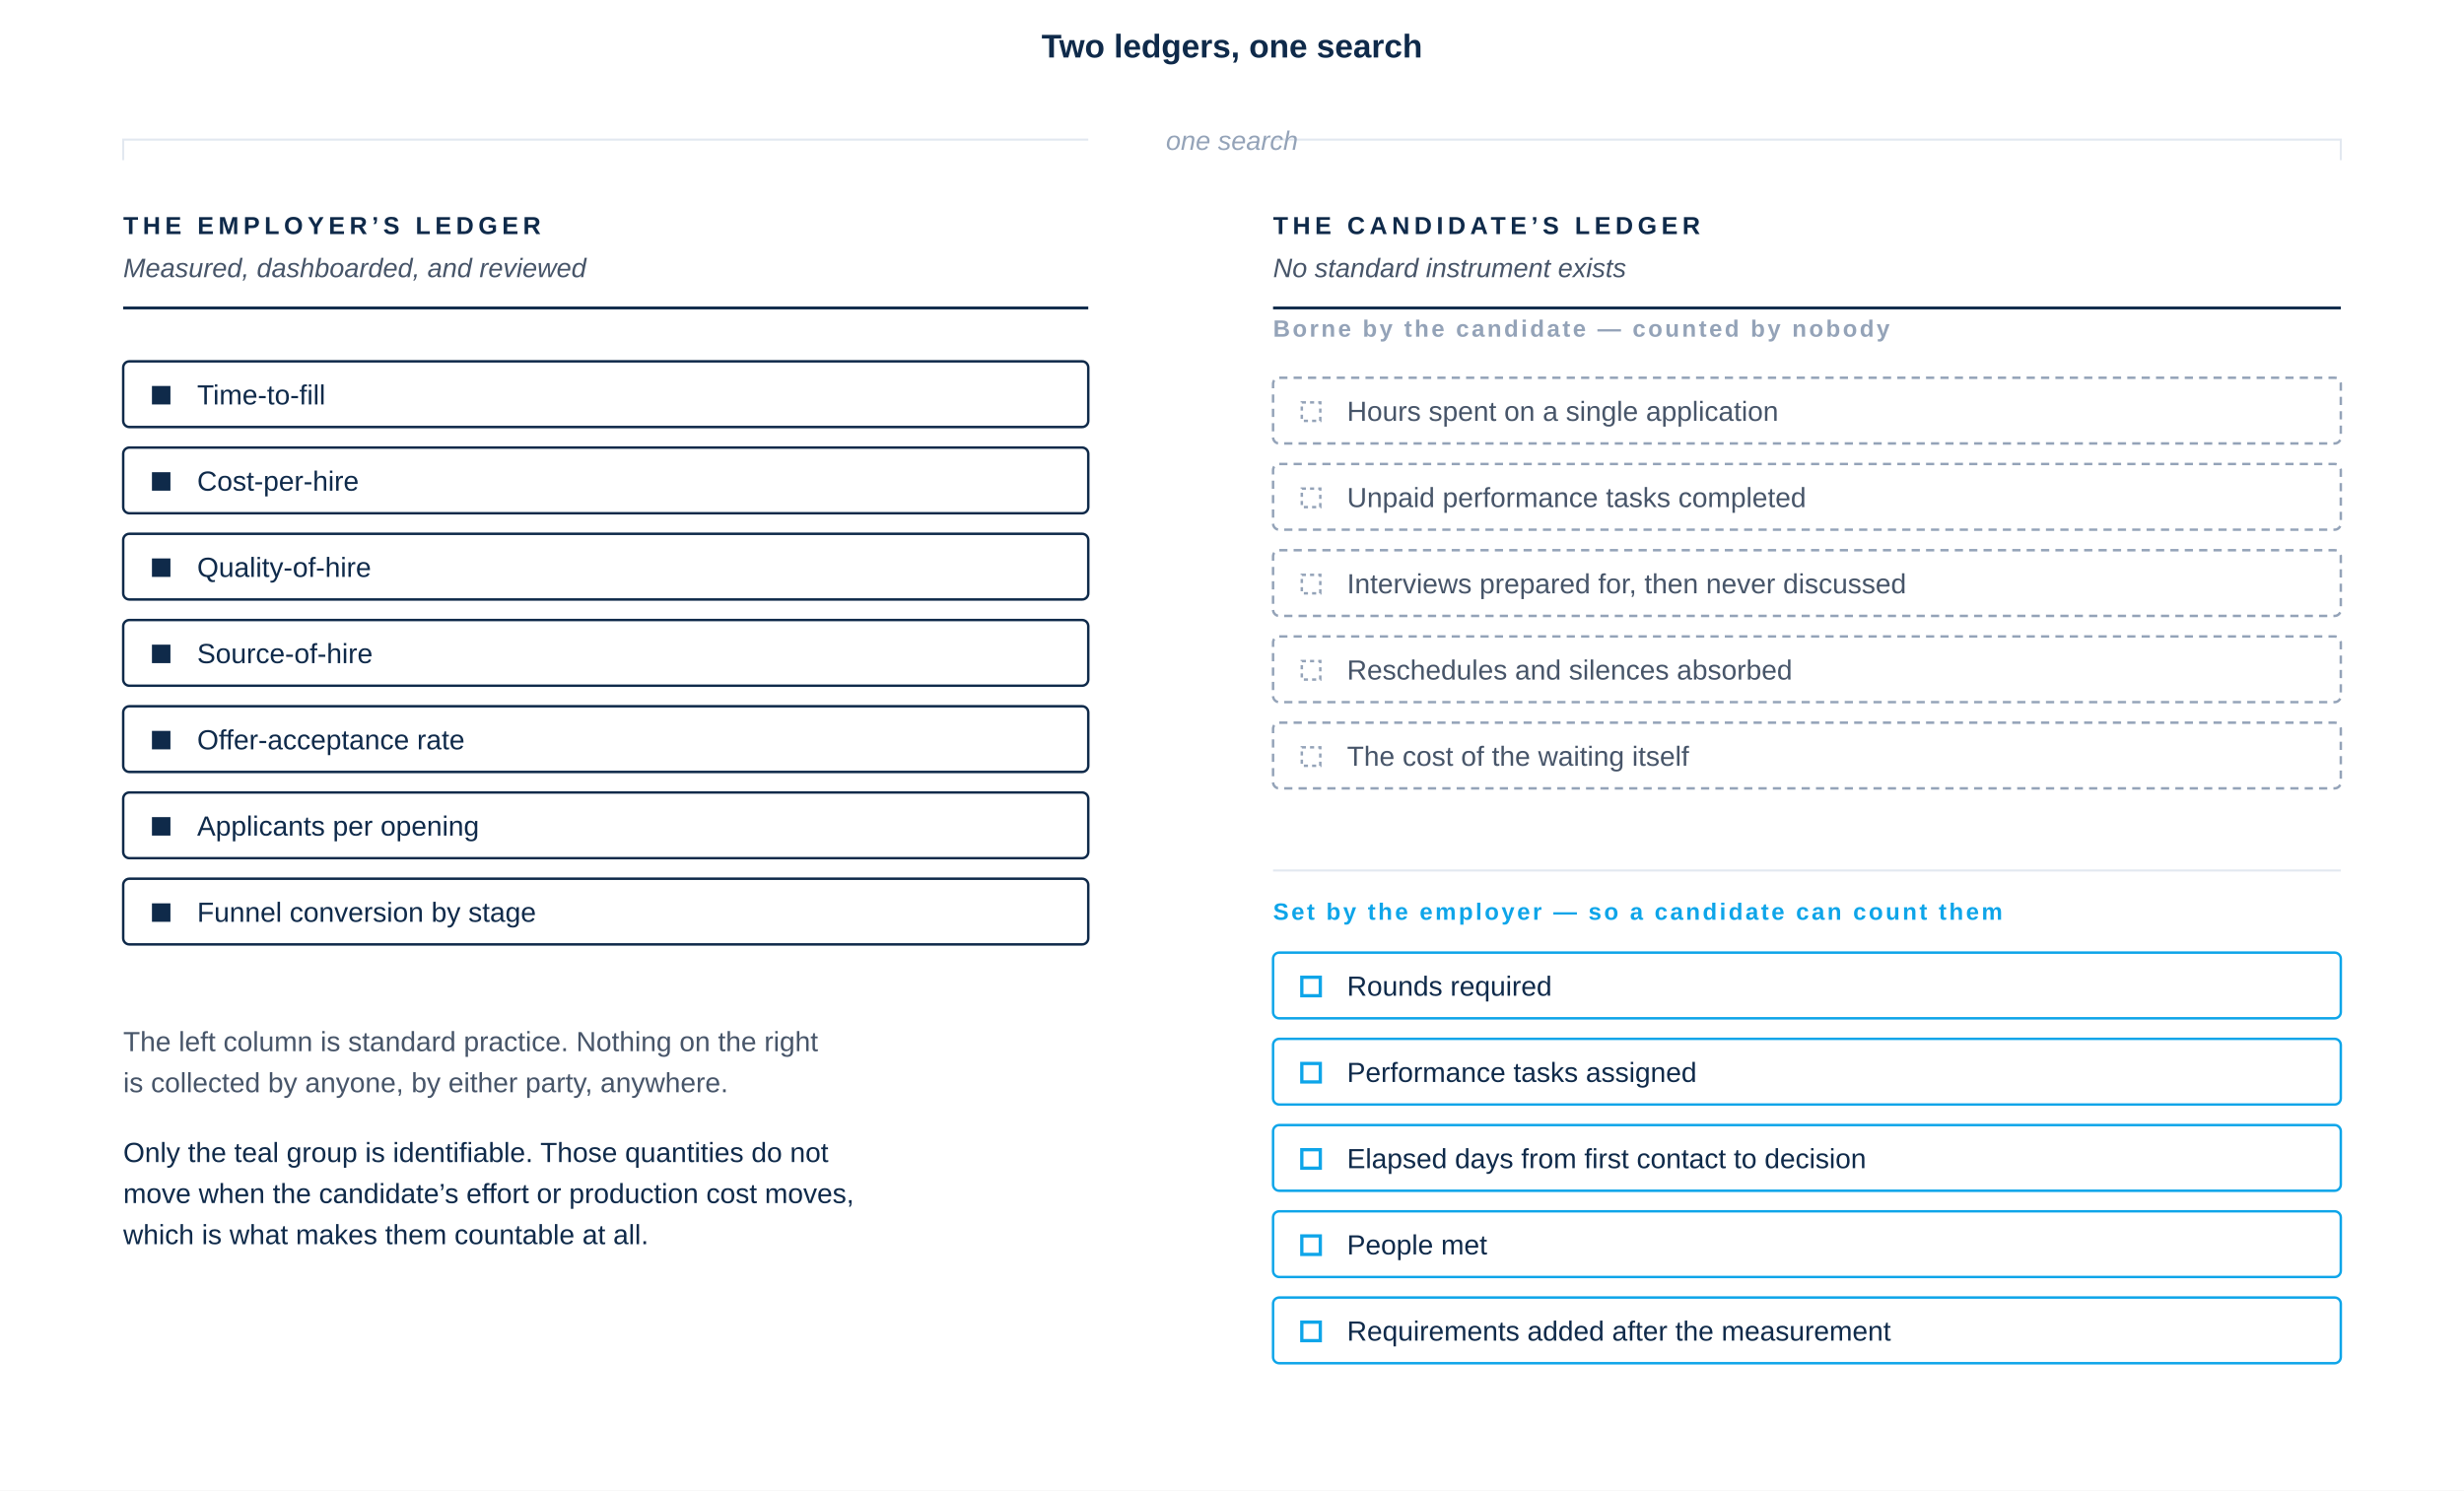
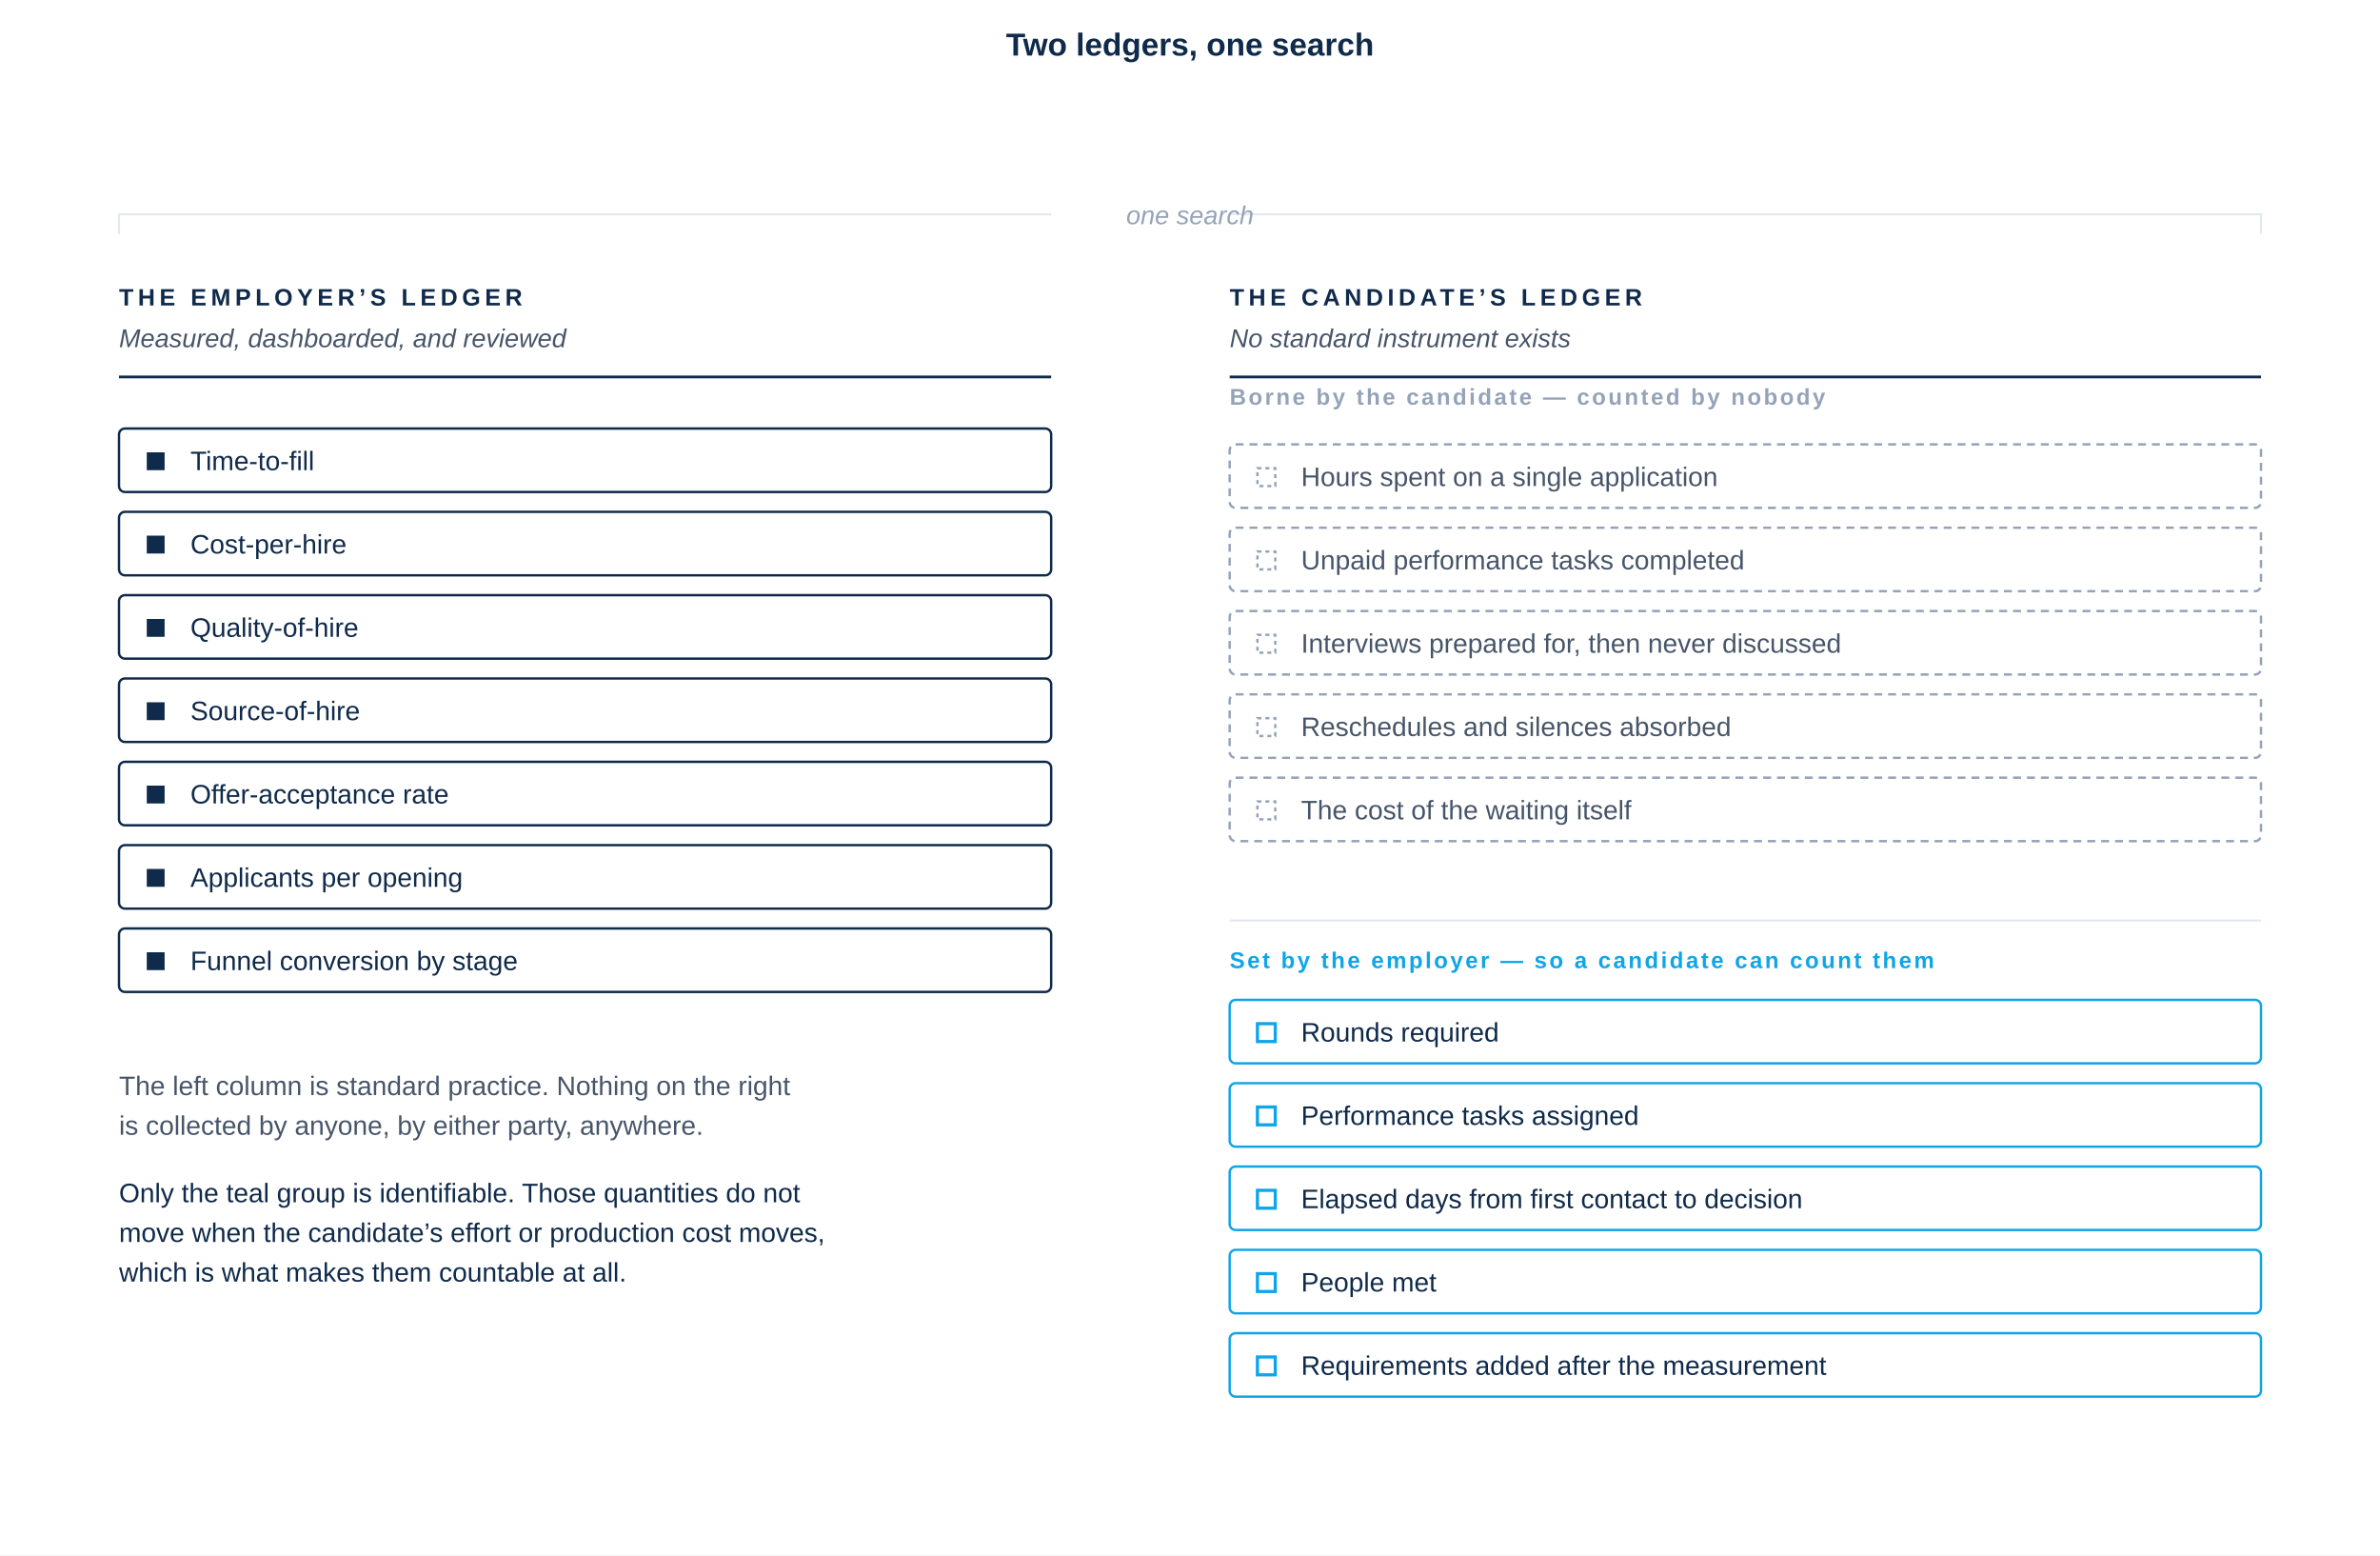
- <svg xmlns="http://www.w3.org/2000/svg" viewBox="0 -110 1200 726" role="img">
-   <rect x="0" y="-110" width="1200" height="726" fill="#FFFFFF" />
+ <svg xmlns="http://www.w3.org/2000/svg" viewBox="0 -110 1200 784" role="img">
+   <rect x="0" y="-110" width="1200" height="784" fill="#FFFFFF" />
  <text x="600" y="-82" font-family="-apple-system, BlinkMacSystemFont, 'Helvetica Neue', Arial, sans-serif" font-size="16" font-weight="700" fill="#0F2A4A" text-anchor="middle">Two ledgers, one search</text>
-   <g transform="translate(0, -84)">
+   <g transform="translate(0, -44)">
    <path d="M60,52 L60,42 L530,42" fill="none" stroke="#E2E8F0" stroke-width="1" />
    <path d="M620,42 L1140,42 L1140,52" fill="none" stroke="#E2E8F0" stroke-width="1" />
    <text x="600.0" y="47.0" font-family="-apple-system, BlinkMacSystemFont, 'Helvetica Neue', Arial, sans-serif" font-size="13" fill="#94A3B8" font-style="italic" text-anchor="middle">one search</text>
    <text x="60.0" y="88.0" font-family="-apple-system, BlinkMacSystemFont, 'Helvetica Neue', Arial, sans-serif" font-size="12" fill="#0F2A4A" font-weight="600" letter-spacing="2.2">THE EMPLOYER’S LEDGER</text>
    <text x="60.0" y="109.0" font-family="-apple-system, BlinkMacSystemFont, 'Helvetica Neue', Arial, sans-serif" font-size="13" fill="#475569" font-style="italic">Measured, dashboarded, and reviewed</text>
    <text x="620.0" y="88.0" font-family="-apple-system, BlinkMacSystemFont, 'Helvetica Neue', Arial, sans-serif" font-size="12" fill="#0F2A4A" font-weight="600" letter-spacing="2.2">THE CANDIDATE’S LEDGER</text>
    <text x="620.0" y="109.0" font-family="-apple-system, BlinkMacSystemFont, 'Helvetica Neue', Arial, sans-serif" font-size="13" fill="#475569" font-style="italic">No standard instrument exists</text>
    <line x1="60" y1="124" x2="530" y2="124" stroke="#0F2A4A" stroke-width="1.4" />
    <line x1="620" y1="124" x2="1140" y2="124" stroke="#0F2A4A" stroke-width="1.4" />
    <rect x="60" y="150" width="470" height="32" rx="3" fill="none" stroke="#0F2A4A" stroke-width="1.2" />
    <rect x="74" y="162" width="9" height="9" fill="#0F2A4A" />
    <text x="96.0" y="171.0" font-family="-apple-system, BlinkMacSystemFont, 'Helvetica Neue', Arial, sans-serif" font-size="13.5" fill="#0F2A4A">Time-to-fill</text>
    <rect x="60" y="192" width="470" height="32" rx="3" fill="none" stroke="#0F2A4A" stroke-width="1.2" />
    <rect x="74" y="204" width="9" height="9" fill="#0F2A4A" />
    <text x="96.0" y="213.0" font-family="-apple-system, BlinkMacSystemFont, 'Helvetica Neue', Arial, sans-serif" font-size="13.5" fill="#0F2A4A">Cost-per-hire</text>
    <rect x="60" y="234" width="470" height="32" rx="3" fill="none" stroke="#0F2A4A" stroke-width="1.2" />
    <rect x="74" y="246" width="9" height="9" fill="#0F2A4A" />
    <text x="96.0" y="255.0" font-family="-apple-system, BlinkMacSystemFont, 'Helvetica Neue', Arial, sans-serif" font-size="13.5" fill="#0F2A4A">Quality-of-hire</text>
    <rect x="60" y="276" width="470" height="32" rx="3" fill="none" stroke="#0F2A4A" stroke-width="1.2" />
    <rect x="74" y="288" width="9" height="9" fill="#0F2A4A" />
    <text x="96.0" y="297.0" font-family="-apple-system, BlinkMacSystemFont, 'Helvetica Neue', Arial, sans-serif" font-size="13.5" fill="#0F2A4A">Source-of-hire</text>
    <rect x="60" y="318" width="470" height="32" rx="3" fill="none" stroke="#0F2A4A" stroke-width="1.2" />
    <rect x="74" y="330" width="9" height="9" fill="#0F2A4A" />
    <text x="96.0" y="339.0" font-family="-apple-system, BlinkMacSystemFont, 'Helvetica Neue', Arial, sans-serif" font-size="13.5" fill="#0F2A4A">Offer-acceptance rate</text>
    <rect x="60" y="360" width="470" height="32" rx="3" fill="none" stroke="#0F2A4A" stroke-width="1.2" />
    <rect x="74" y="372" width="9" height="9" fill="#0F2A4A" />
    <text x="96.0" y="381.0" font-family="-apple-system, BlinkMacSystemFont, 'Helvetica Neue', Arial, sans-serif" font-size="13.5" fill="#0F2A4A">Applicants per opening</text>
    <rect x="60" y="402" width="470" height="32" rx="3" fill="none" stroke="#0F2A4A" stroke-width="1.2" />
    <rect x="74" y="414" width="9" height="9" fill="#0F2A4A" />
    <text x="96.0" y="423.0" font-family="-apple-system, BlinkMacSystemFont, 'Helvetica Neue', Arial, sans-serif" font-size="13.5" fill="#0F2A4A">Funnel conversion by stage</text>
    <text x="620.0" y="138.0" font-family="-apple-system, BlinkMacSystemFont, 'Helvetica Neue', Arial, sans-serif" font-size="11.5" fill="#94A3B8" font-weight="600" letter-spacing="1.2">Borne by the candidate — counted by nobody</text>
    <rect x="620" y="158" width="520" height="32" rx="3" fill="none" stroke="#94A3B8" stroke-width="1.2" stroke-dasharray="4 3" />
    <rect x="634" y="170" width="9" height="9" fill="none" stroke="#94A3B8" stroke-width="1.2" stroke-dasharray="2 2" />
    <text x="656.0" y="179.0" font-family="-apple-system, BlinkMacSystemFont, 'Helvetica Neue', Arial, sans-serif" font-size="13.5" fill="#475569">Hours spent on a single application</text>
    <rect x="620" y="200" width="520" height="32" rx="3" fill="none" stroke="#94A3B8" stroke-width="1.2" stroke-dasharray="4 3" />
    <rect x="634" y="212" width="9" height="9" fill="none" stroke="#94A3B8" stroke-width="1.2" stroke-dasharray="2 2" />
    <text x="656.0" y="221.0" font-family="-apple-system, BlinkMacSystemFont, 'Helvetica Neue', Arial, sans-serif" font-size="13.5" fill="#475569">Unpaid performance tasks completed</text>
    <rect x="620" y="242" width="520" height="32" rx="3" fill="none" stroke="#94A3B8" stroke-width="1.2" stroke-dasharray="4 3" />
    <rect x="634" y="254" width="9" height="9" fill="none" stroke="#94A3B8" stroke-width="1.2" stroke-dasharray="2 2" />
    <text x="656.0" y="263.0" font-family="-apple-system, BlinkMacSystemFont, 'Helvetica Neue', Arial, sans-serif" font-size="13.5" fill="#475569">Interviews prepared for, then never discussed</text>
    <rect x="620" y="284" width="520" height="32" rx="3" fill="none" stroke="#94A3B8" stroke-width="1.2" stroke-dasharray="4 3" />
    <rect x="634" y="296" width="9" height="9" fill="none" stroke="#94A3B8" stroke-width="1.2" stroke-dasharray="2 2" />
    <text x="656.0" y="305.0" font-family="-apple-system, BlinkMacSystemFont, 'Helvetica Neue', Arial, sans-serif" font-size="13.5" fill="#475569">Reschedules and silences absorbed</text>
    <rect x="620" y="326" width="520" height="32" rx="3" fill="none" stroke="#94A3B8" stroke-width="1.2" stroke-dasharray="4 3" />
    <rect x="634" y="338" width="9" height="9" fill="none" stroke="#94A3B8" stroke-width="1.2" stroke-dasharray="2 2" />
    <text x="656.0" y="347.0" font-family="-apple-system, BlinkMacSystemFont, 'Helvetica Neue', Arial, sans-serif" font-size="13.5" fill="#475569">The cost of the waiting itself</text>
    <line x1="620" y1="398" x2="1140" y2="398" stroke="#E2E8F0" stroke-width="1" />
    <text x="620.0" y="422.0" font-family="-apple-system, BlinkMacSystemFont, 'Helvetica Neue', Arial, sans-serif" font-size="11.5" fill="#0EA5E9" font-weight="600" letter-spacing="1.2">Set by the employer — so a candidate can count them</text>
    <rect x="620" y="438" width="520" height="32" rx="3" fill="none" stroke="#0EA5E9" stroke-width="1.2" />
    <rect x="634" y="450" width="9" height="9" fill="none" stroke="#0EA5E9" stroke-width="1.6" />
    <text x="656.0" y="459.0" font-family="-apple-system, BlinkMacSystemFont, 'Helvetica Neue', Arial, sans-serif" font-size="13.5" fill="#0F2A4A">Rounds required</text>
    <rect x="620" y="480" width="520" height="32" rx="3" fill="none" stroke="#0EA5E9" stroke-width="1.2" />
    <rect x="634" y="492" width="9" height="9" fill="none" stroke="#0EA5E9" stroke-width="1.6" />
    <text x="656.0" y="501.0" font-family="-apple-system, BlinkMacSystemFont, 'Helvetica Neue', Arial, sans-serif" font-size="13.5" fill="#0F2A4A">Performance tasks assigned</text>
    <rect x="620" y="522" width="520" height="32" rx="3" fill="none" stroke="#0EA5E9" stroke-width="1.2" />
    <rect x="634" y="534" width="9" height="9" fill="none" stroke="#0EA5E9" stroke-width="1.6" />
    <text x="656.0" y="543.0" font-family="-apple-system, BlinkMacSystemFont, 'Helvetica Neue', Arial, sans-serif" font-size="13.5" fill="#0F2A4A">Elapsed days from first contact to decision</text>
    <rect x="620" y="564" width="520" height="32" rx="3" fill="none" stroke="#0EA5E9" stroke-width="1.2" />
    <rect x="634" y="576" width="9" height="9" fill="none" stroke="#0EA5E9" stroke-width="1.6" />
    <text x="656.0" y="585.0" font-family="-apple-system, BlinkMacSystemFont, 'Helvetica Neue', Arial, sans-serif" font-size="13.5" fill="#0F2A4A">People met</text>
    <rect x="620" y="606" width="520" height="32" rx="3" fill="none" stroke="#0EA5E9" stroke-width="1.2" />
    <rect x="634" y="618" width="9" height="9" fill="none" stroke="#0EA5E9" stroke-width="1.6" />
    <text x="656.0" y="627.0" font-family="-apple-system, BlinkMacSystemFont, 'Helvetica Neue', Arial, sans-serif" font-size="13.5" fill="#0F2A4A">Requirements added after the measurement</text>
    <text x="60.0" y="486.0" font-family="-apple-system, BlinkMacSystemFont, 'Helvetica Neue', Arial, sans-serif" font-size="13.5" fill="#475569">The left column is standard practice. Nothing on the right</text>
    <text x="60.0" y="506.0" font-family="-apple-system, BlinkMacSystemFont, 'Helvetica Neue', Arial, sans-serif" font-size="13.5" fill="#475569">is collected by anyone, by either party, anywhere.</text>
    <text x="60.0" y="540.0" font-family="-apple-system, BlinkMacSystemFont, 'Helvetica Neue', Arial, sans-serif" font-size="13.5" fill="#0F2A4A">Only the teal group is identifiable. Those quantities do not</text>
    <text x="60.0" y="560.0" font-family="-apple-system, BlinkMacSystemFont, 'Helvetica Neue', Arial, sans-serif" font-size="13.5" fill="#0F2A4A">move when the candidate’s effort or production cost moves,</text>
    <text x="60.0" y="580.0" font-family="-apple-system, BlinkMacSystemFont, 'Helvetica Neue', Arial, sans-serif" font-size="13.5" fill="#0F2A4A">which is what makes them countable at all.</text>
  </g>
</svg>
